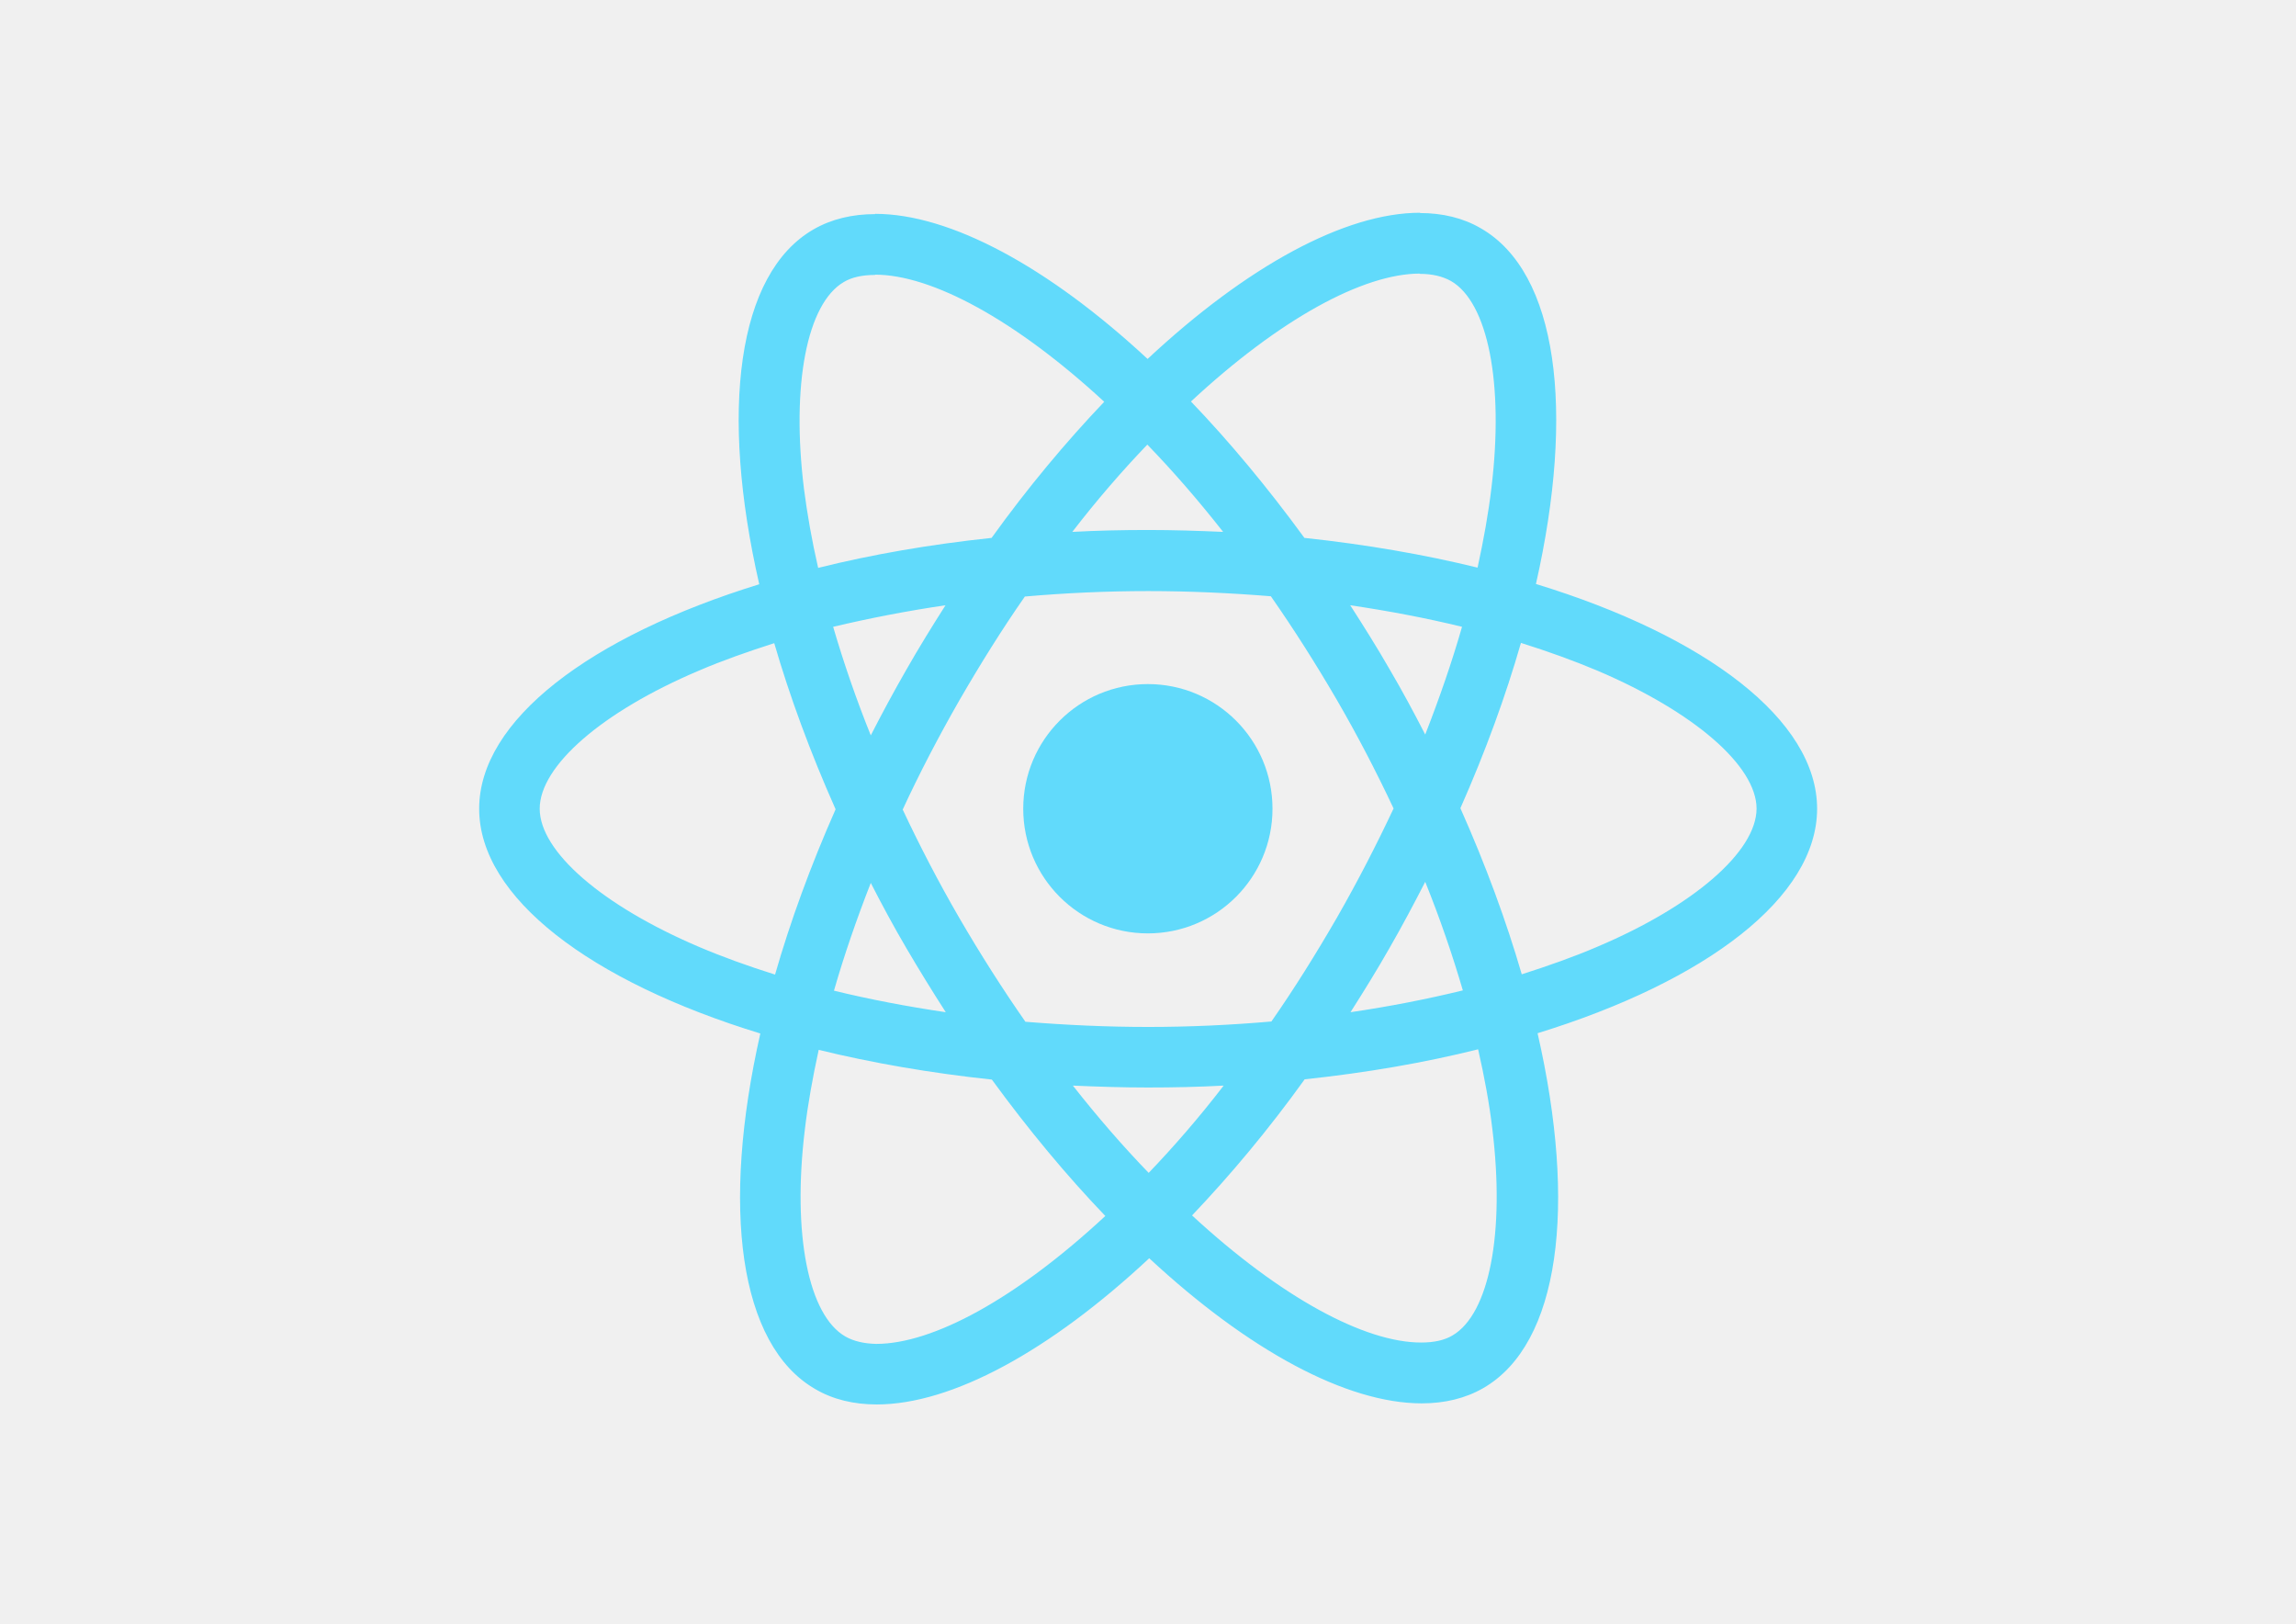
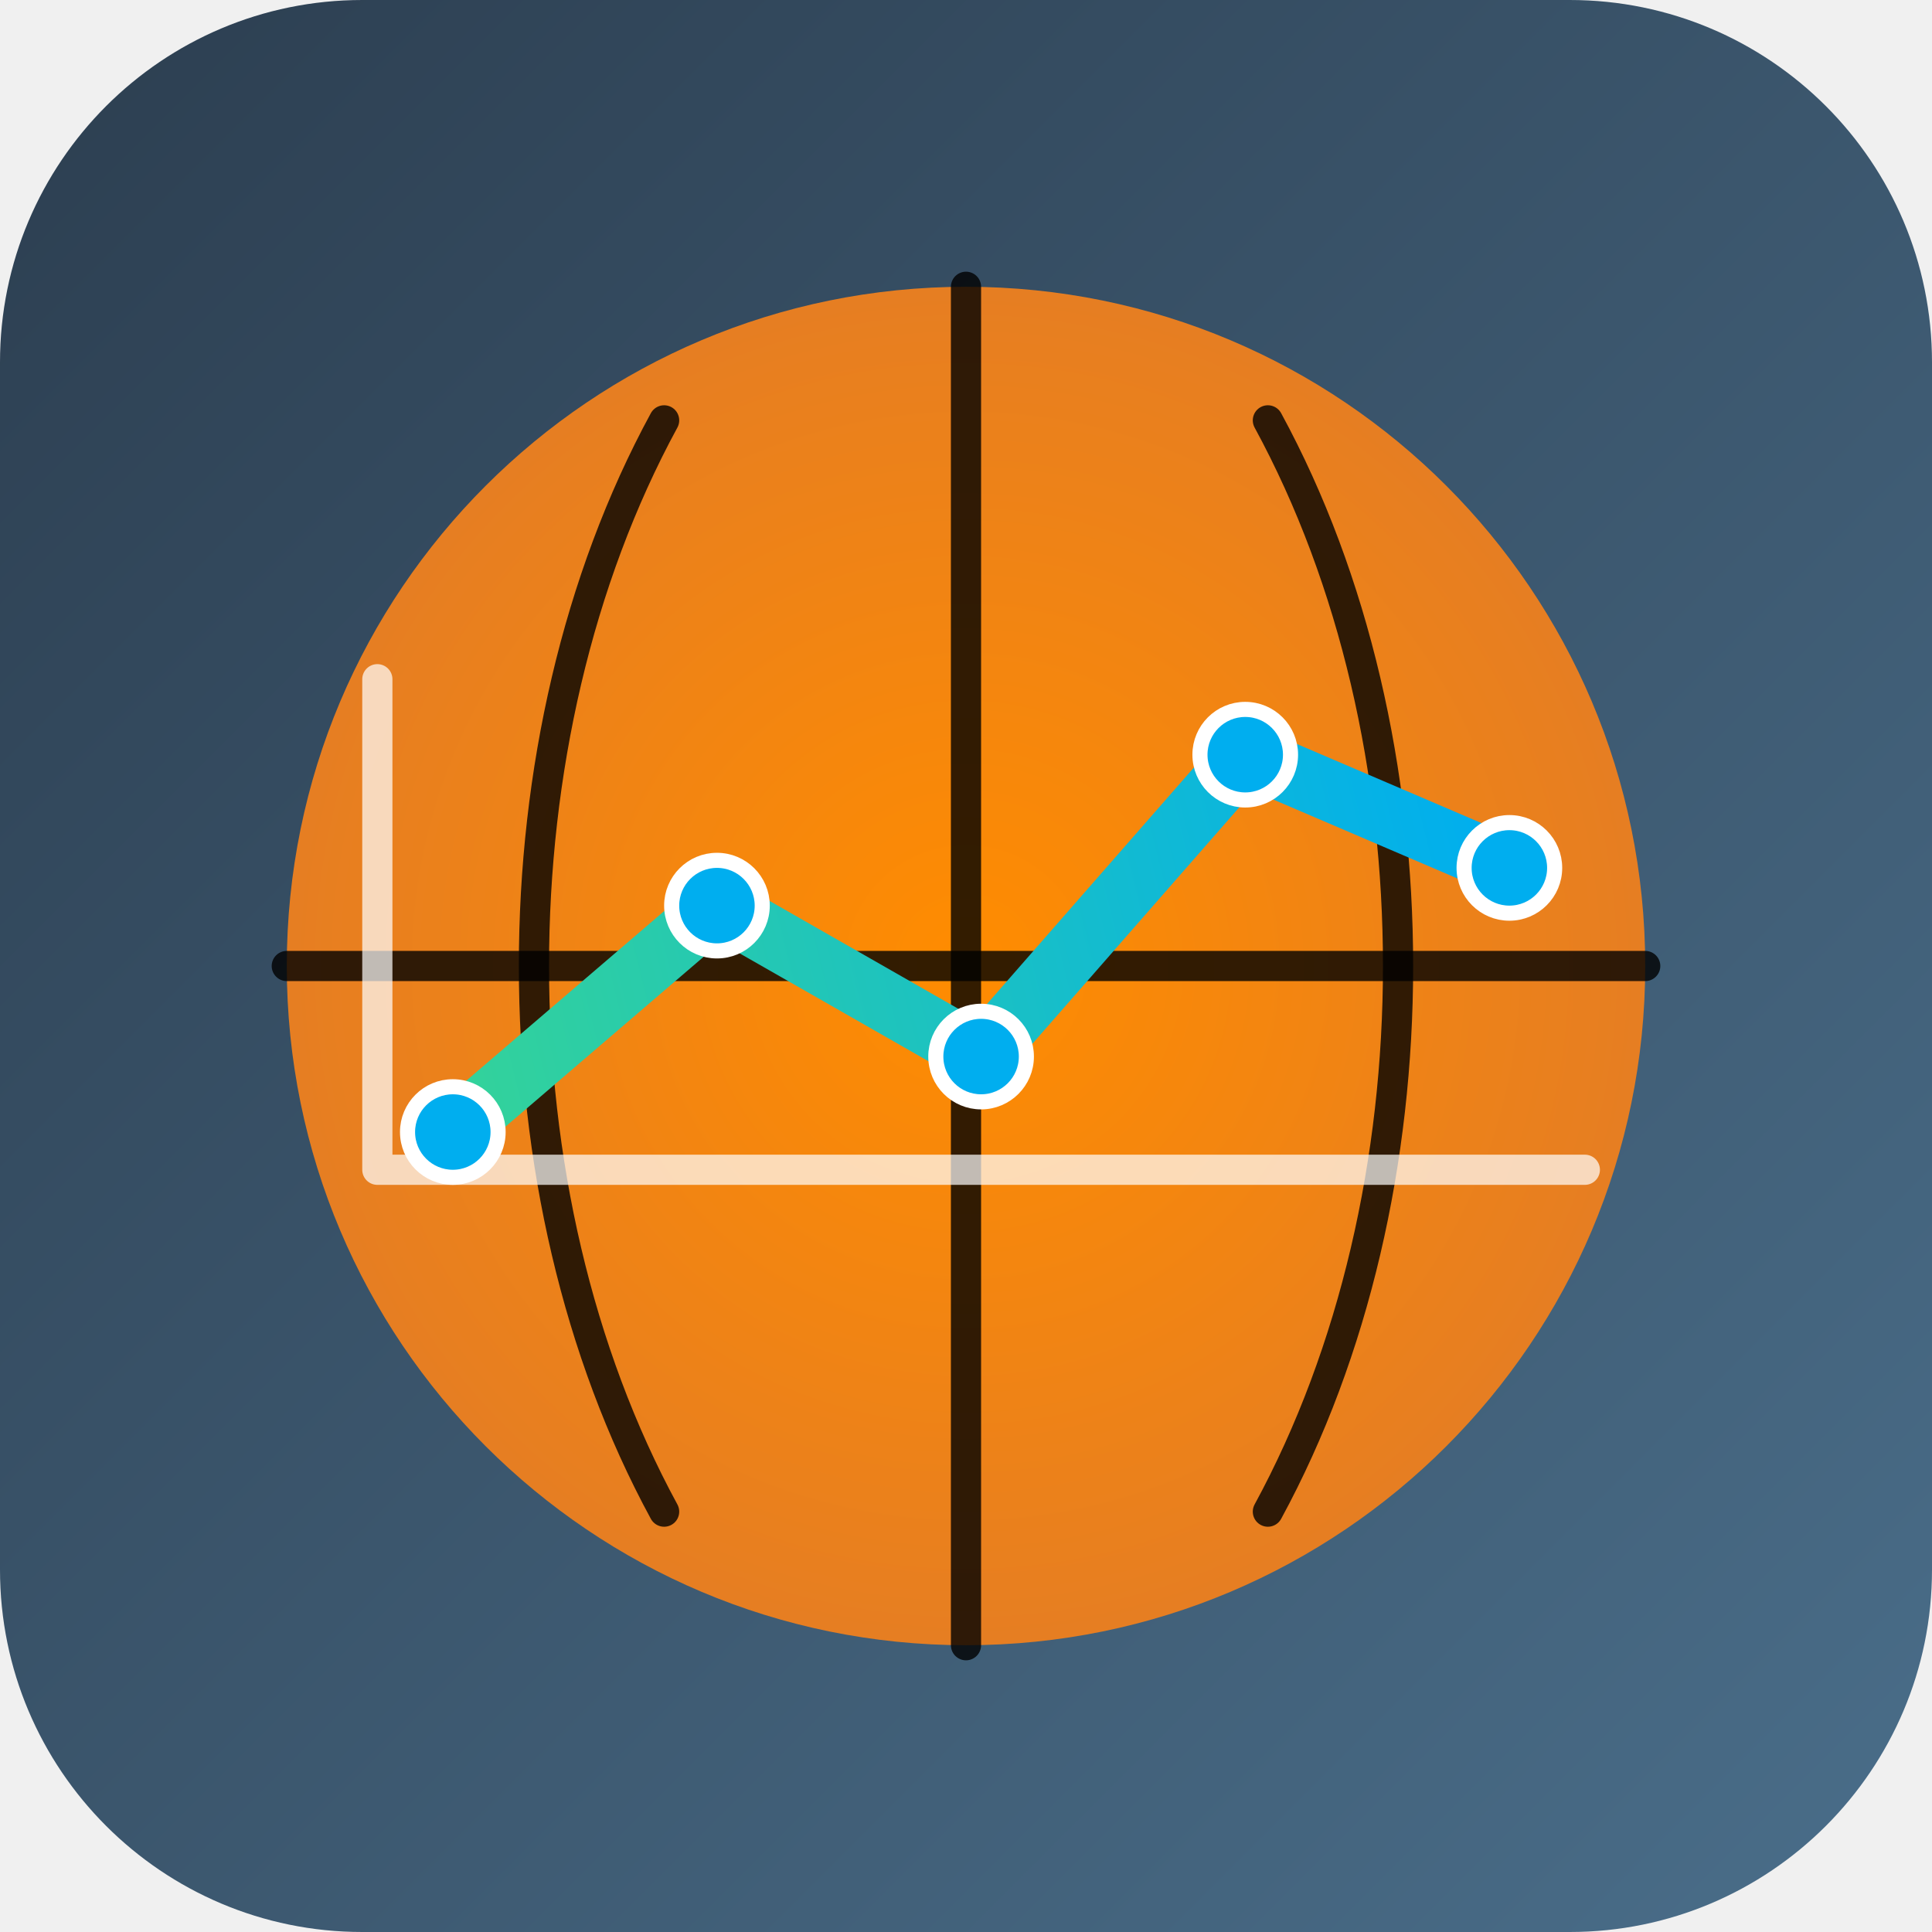
- <svg xmlns="http://www.w3.org/2000/svg" viewBox="0 0 841.9 595.3">
-   <g fill="#61DAFB">
-     <path d="M666.3 296.5c0-32.5-40.7-63.3-103.1-82.4 14.4-63.6 8-114.2-20.2-130.4-6.5-3.8-14.1-5.6-22.4-5.6v22.3c4.6 0 8.3.9 11.4 2.6 13.6 7.8 19.5 37.5 14.9 75.7-1.1 9.4-2.9 19.3-5.1 29.4-19.6-4.8-41-8.5-63.5-10.9-13.5-18.5-27.5-35.3-41.6-50 32.6-30.3 63.2-46.9 84-46.9V78c-27.5 0-63.5 19.6-99.9 53.6-36.4-33.8-72.4-53.2-99.9-53.2v22.3c20.7 0 51.4 16.5 84 46.6-14 14.7-28 31.4-41.3 49.9-22.6 2.4-44 6.1-63.6 11-2.3-10-4-19.7-5.2-29-4.7-38.2 1.1-67.9 14.6-75.8 3-1.8 6.9-2.6 11.5-2.6V78.5c-8.4 0-16 1.8-22.6 5.6-28.1 16.2-34.4 66.7-19.9 130.1-62.2 19.2-102.7 49.9-102.7 82.3 0 32.5 40.7 63.3 103.1 82.4-14.4 63.6-8 114.2 20.2 130.4 6.5 3.8 14.1 5.6 22.5 5.6 27.5 0 63.5-19.6 99.9-53.6 36.4 33.8 72.4 53.2 99.9 53.2 8.4 0 16-1.8 22.6-5.6 28.1-16.2 34.4-66.7 19.9-130.1 62-19.1 102.5-49.9 102.5-82.3zm-130.2-66.7c-3.7 12.9-8.3 26.2-13.5 39.5-4.1-8-8.4-16-13.1-24-4.6-8-9.5-15.8-14.4-23.4 14.2 2.1 27.9 4.7 41 7.9zm-45.8 106.5c-7.8 13.5-15.8 26.3-24.1 38.2-14.9 1.3-30 2-45.2 2-15.1 0-30.2-.7-45-1.9-8.3-11.9-16.4-24.6-24.2-38-7.6-13.1-14.5-26.4-20.8-39.8 6.2-13.4 13.2-26.8 20.7-39.9 7.8-13.5 15.8-26.3 24.1-38.2 14.9-1.3 30-2 45.2-2 15.1 0 30.2.7 45 1.9 8.3 11.9 16.4 24.6 24.2 38 7.6 13.1 14.5 26.4 20.8 39.8-6.3 13.4-13.2 26.8-20.7 39.9zm32.3-13c5.4 13.4 10 26.8 13.8 39.8-13.1 3.2-26.9 5.9-41.2 8 4.9-7.7 9.8-15.6 14.4-23.7 4.6-8 8.9-16.1 13-24.1zM421.2 430c-9.3-9.6-18.6-20.3-27.8-32 9 .4 18.2.7 27.5.7 9.4 0 18.7-.2 27.8-.7-9 11.7-18.3 22.4-27.5 32zm-74.4-58.9c-14.2-2.1-27.9-4.7-41-7.9 3.7-12.9 8.3-26.2 13.5-39.5 4.1 8 8.4 16 13.1 24 4.7 8 9.5 15.8 14.4 23.4zM420.7 163c9.3 9.6 18.6 20.3 27.8 32-9-.4-18.2-.7-27.5-.7-9.4 0-18.7.2-27.8.7 9-11.7 18.3-22.4 27.5-32zm-74 58.9c-4.9 7.7-9.8 15.6-14.4 23.7-4.6 8-8.9 16-13 24-5.4-13.4-10-26.8-13.8-39.8 13.1-3.1 26.9-5.8 41.2-7.9zm-90.5 125.2c-35.4-15.1-58.3-34.9-58.3-50.6 0-15.7 22.9-35.6 58.3-50.6 8.6-3.7 18-7 27.7-10.1 5.7 19.6 13.2 40 22.5 60.9-9.2 20.8-16.6 41.1-22.2 60.6-9.9-3.1-19.3-6.5-28-10.2zM310 490c-13.6-7.8-19.5-37.5-14.9-75.7 1.1-9.4 2.9-19.3 5.1-29.4 19.6 4.8 41 8.5 63.5 10.9 13.5 18.5 27.5 35.3 41.6 50-32.6 30.3-63.2 46.9-84 46.9-4.5-.1-8.3-1-11.3-2.7zm237.2-76.2c4.7 38.2-1.1 67.9-14.6 75.8-3 1.8-6.9 2.6-11.5 2.6-20.7 0-51.4-16.5-84-46.6 14-14.7 28-31.4 41.3-49.9 22.6-2.4 44-6.1 63.6-11 2.3 10.1 4.1 19.8 5.2 29.1zm38.5-66.7c-8.6 3.7-18 7-27.7 10.1-5.7-19.6-13.2-40-22.5-60.9 9.2-20.8 16.6-41.1 22.2-60.6 9.9 3.1 19.3 6.5 28.1 10.2 35.4 15.1 58.3 34.9 58.3 50.6-.1 15.7-23 35.6-58.4 50.6zM320.8 78.4z" />
-     <circle cx="420.9" cy="296.5" r="45.7" />
-     <path d="M520.5 78.1z" />
-   </g>
+ <svg xmlns="http://www.w3.org/2000/svg" width="256" height="256" viewBox="0 0 256 256" fill="none">
+   <rect width="256" height="256" rx="48" fill="url(#background_gradient)" />
+   <circle cx="128" cy="128" r="90" fill="url(#basketball_gradient)" />
+   <path d="M128 38 L128 218" stroke="black" stroke-opacity="0.8" stroke-width="4" stroke-linecap="round" />
+   <path d="M38 128 L218 128" stroke="black" stroke-opacity="0.8" stroke-width="4" stroke-linecap="round" />
+   <path d="M88 55.7 C 65 98, 65 158, 88 200.3" stroke="black" stroke-opacity="0.8" stroke-width="4" stroke-linecap="round" fill="none" />
+   <path d="M168 55.7 C 191 98, 191 158, 168 200.3" stroke="black" stroke-opacity="0.8" stroke-width="4" stroke-linecap="round" fill="none" />
+   <polyline points="50,90 50,155 210,155" fill="none" stroke="white" stroke-opacity="0.7" stroke-width="4" stroke-linecap="round" stroke-linejoin="round" />
+   <polyline points="60,150 95,120 130,140 165,100 200,115" fill="none" stroke="url(#line_gradient)" stroke-width="8" stroke-linecap="round" stroke-linejoin="round" />
+   <circle cx="60" cy="150" r="6" fill="#00AEEF" stroke="white" stroke-width="2" />
+   <circle cx="95" cy="120" r="6" fill="#00AEEF" stroke="white" stroke-width="2" />
+   <circle cx="130" cy="140" r="6" fill="#00AEEF" stroke="white" stroke-width="2" />
+   <circle cx="165" cy="100" r="6" fill="#00AEEF" stroke="white" stroke-width="2" />
+   <circle cx="200" cy="115" r="6" fill="#00AEEF" stroke="white" stroke-width="2" />
+   <defs>
+     <linearGradient id="background_gradient" x1="0" y1="0" x2="256" y2="256" gradientUnits="userSpaceOnUse">
+       <stop stop-color="#2C3E50" />
+       <stop offset="1" stop-color="#4A6E8A" />
+     </linearGradient>
+     <radialGradient id="basketball_gradient" cx="0" cy="0" r="1" gradientUnits="userSpaceOnUse" gradientTransform="translate(128 128) rotate(90) scale(90)">
+       <stop stop-color="#FF8C00" />
+       <stop offset="1" stop-color="#E67E22" />
+     </radialGradient>
+     <linearGradient id="line_gradient" x1="60" y1="150" x2="200" y2="115" gradientUnits="userSpaceOnUse">
+       <stop stop-color="#34D399" />
+       <stop offset="1" stop-color="#00AEEF" />
+     </linearGradient>
+   </defs>
</svg>
